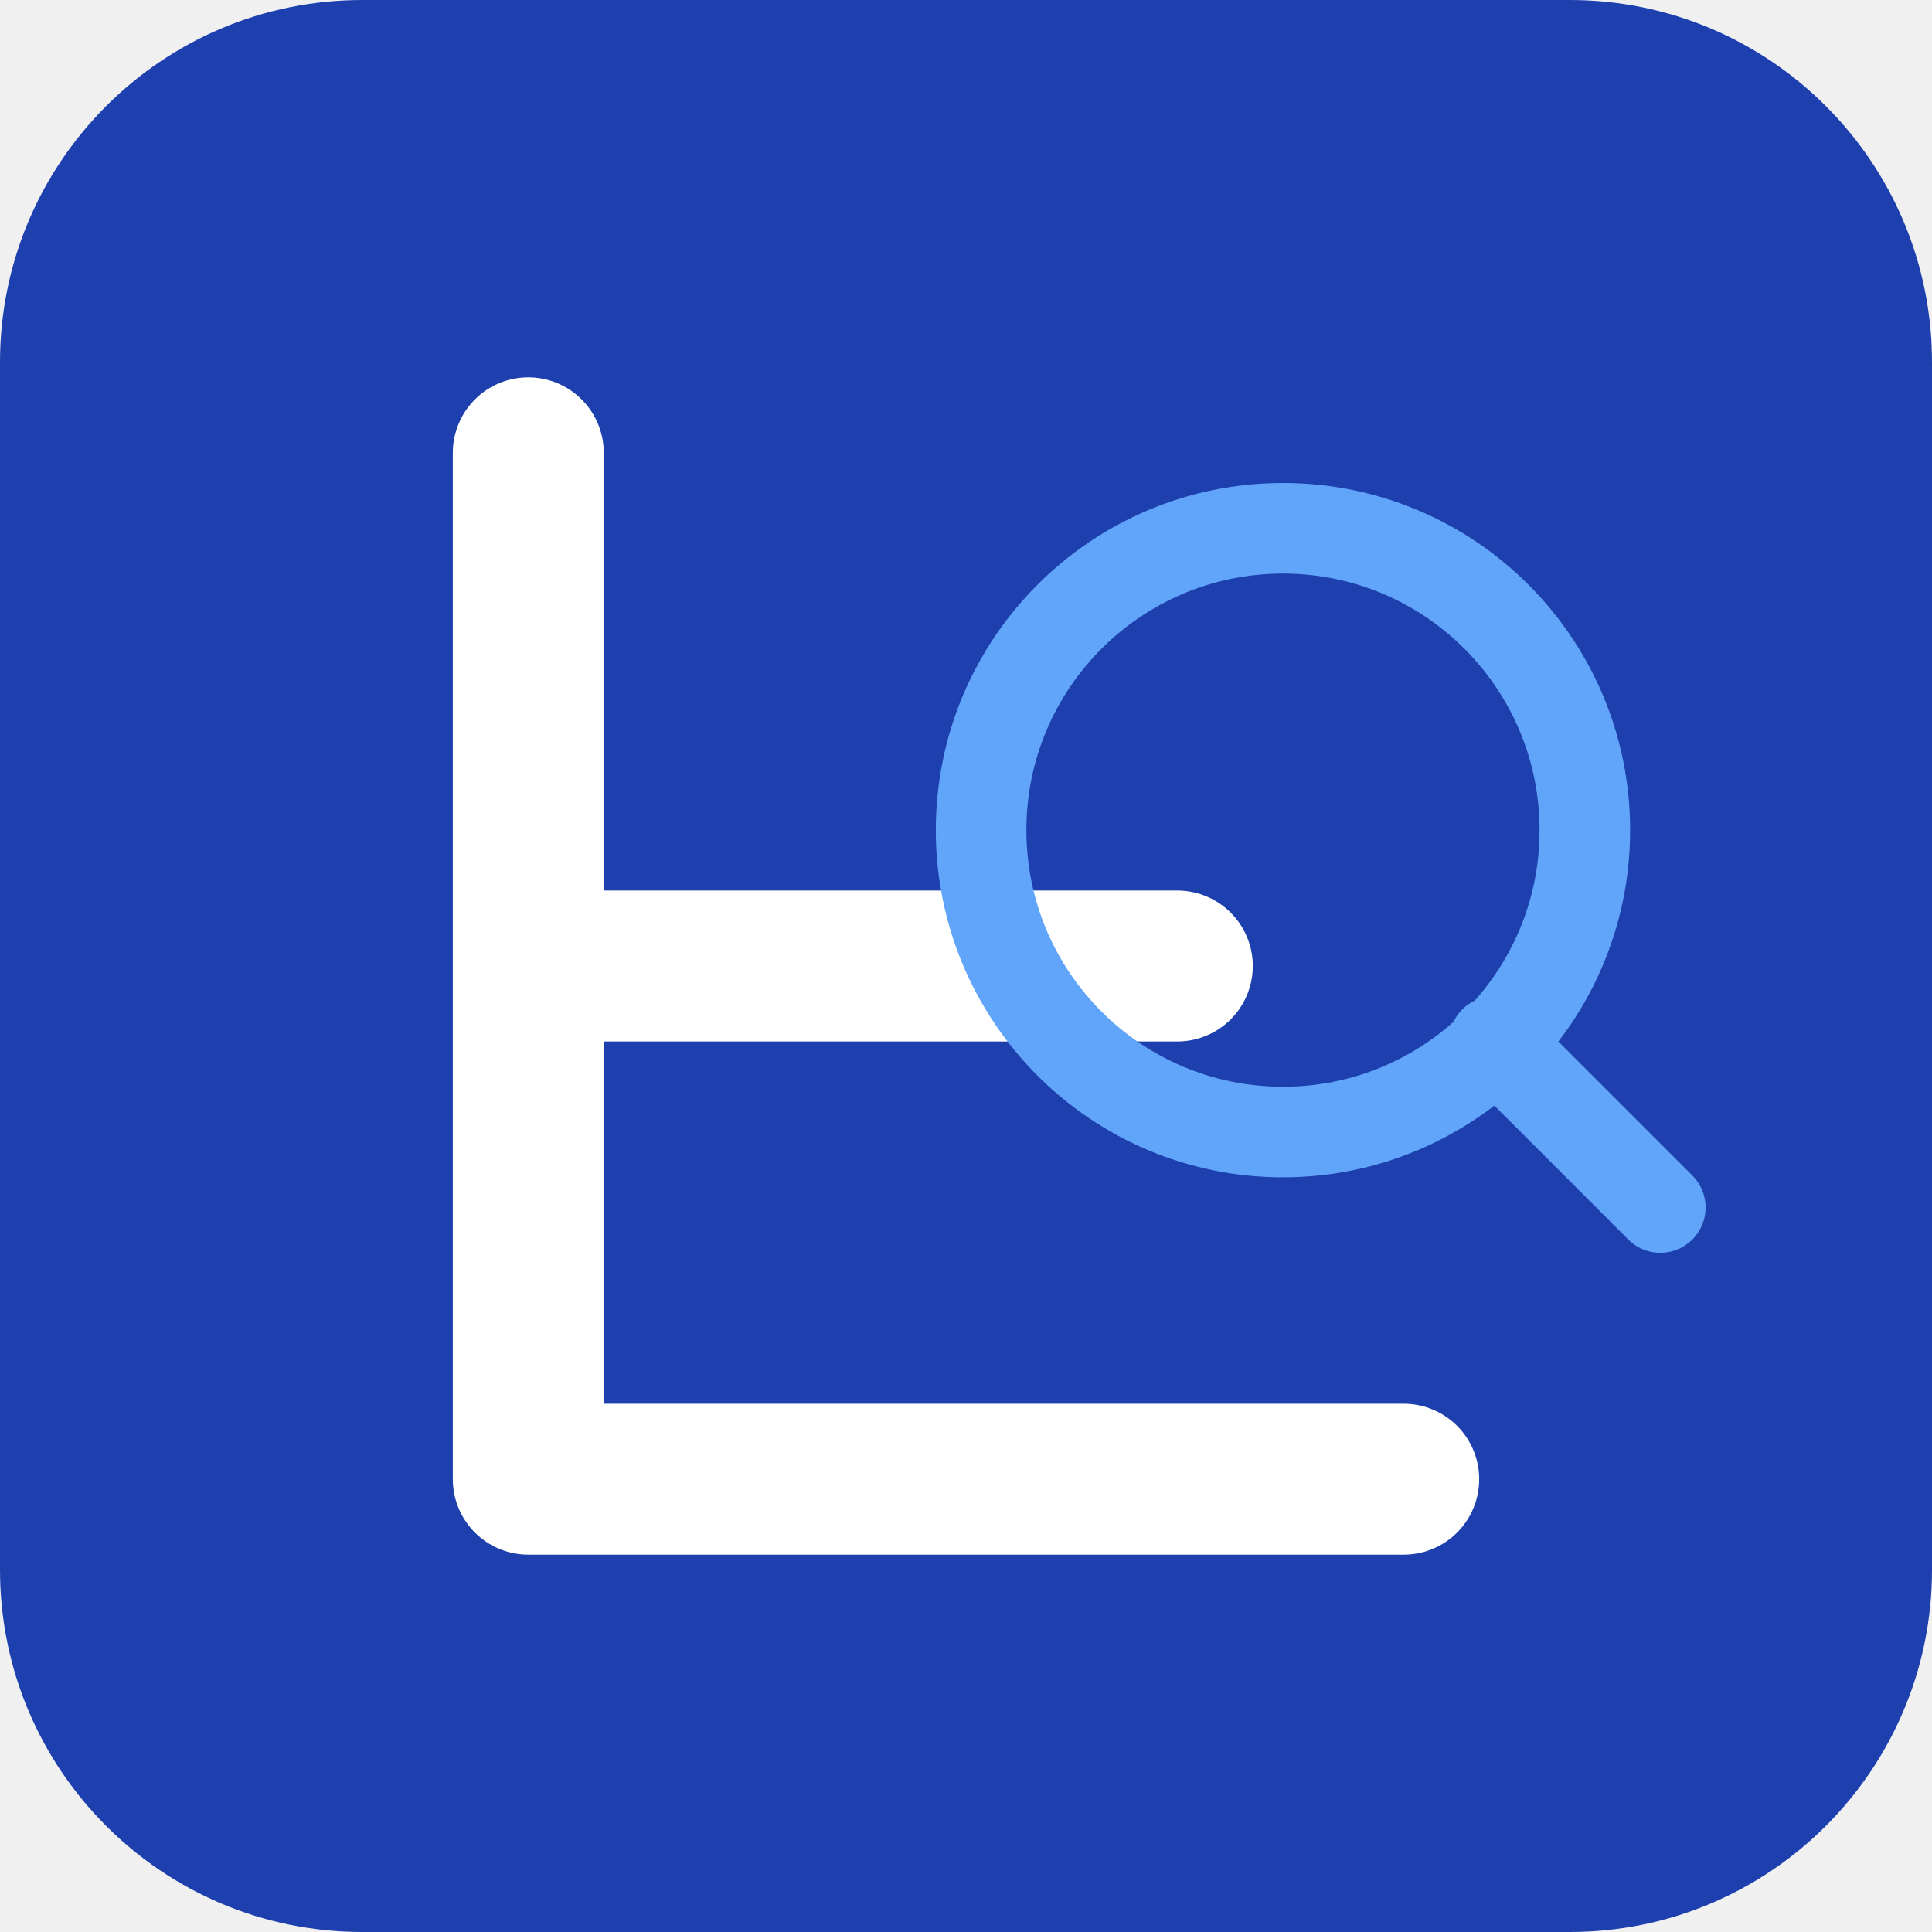
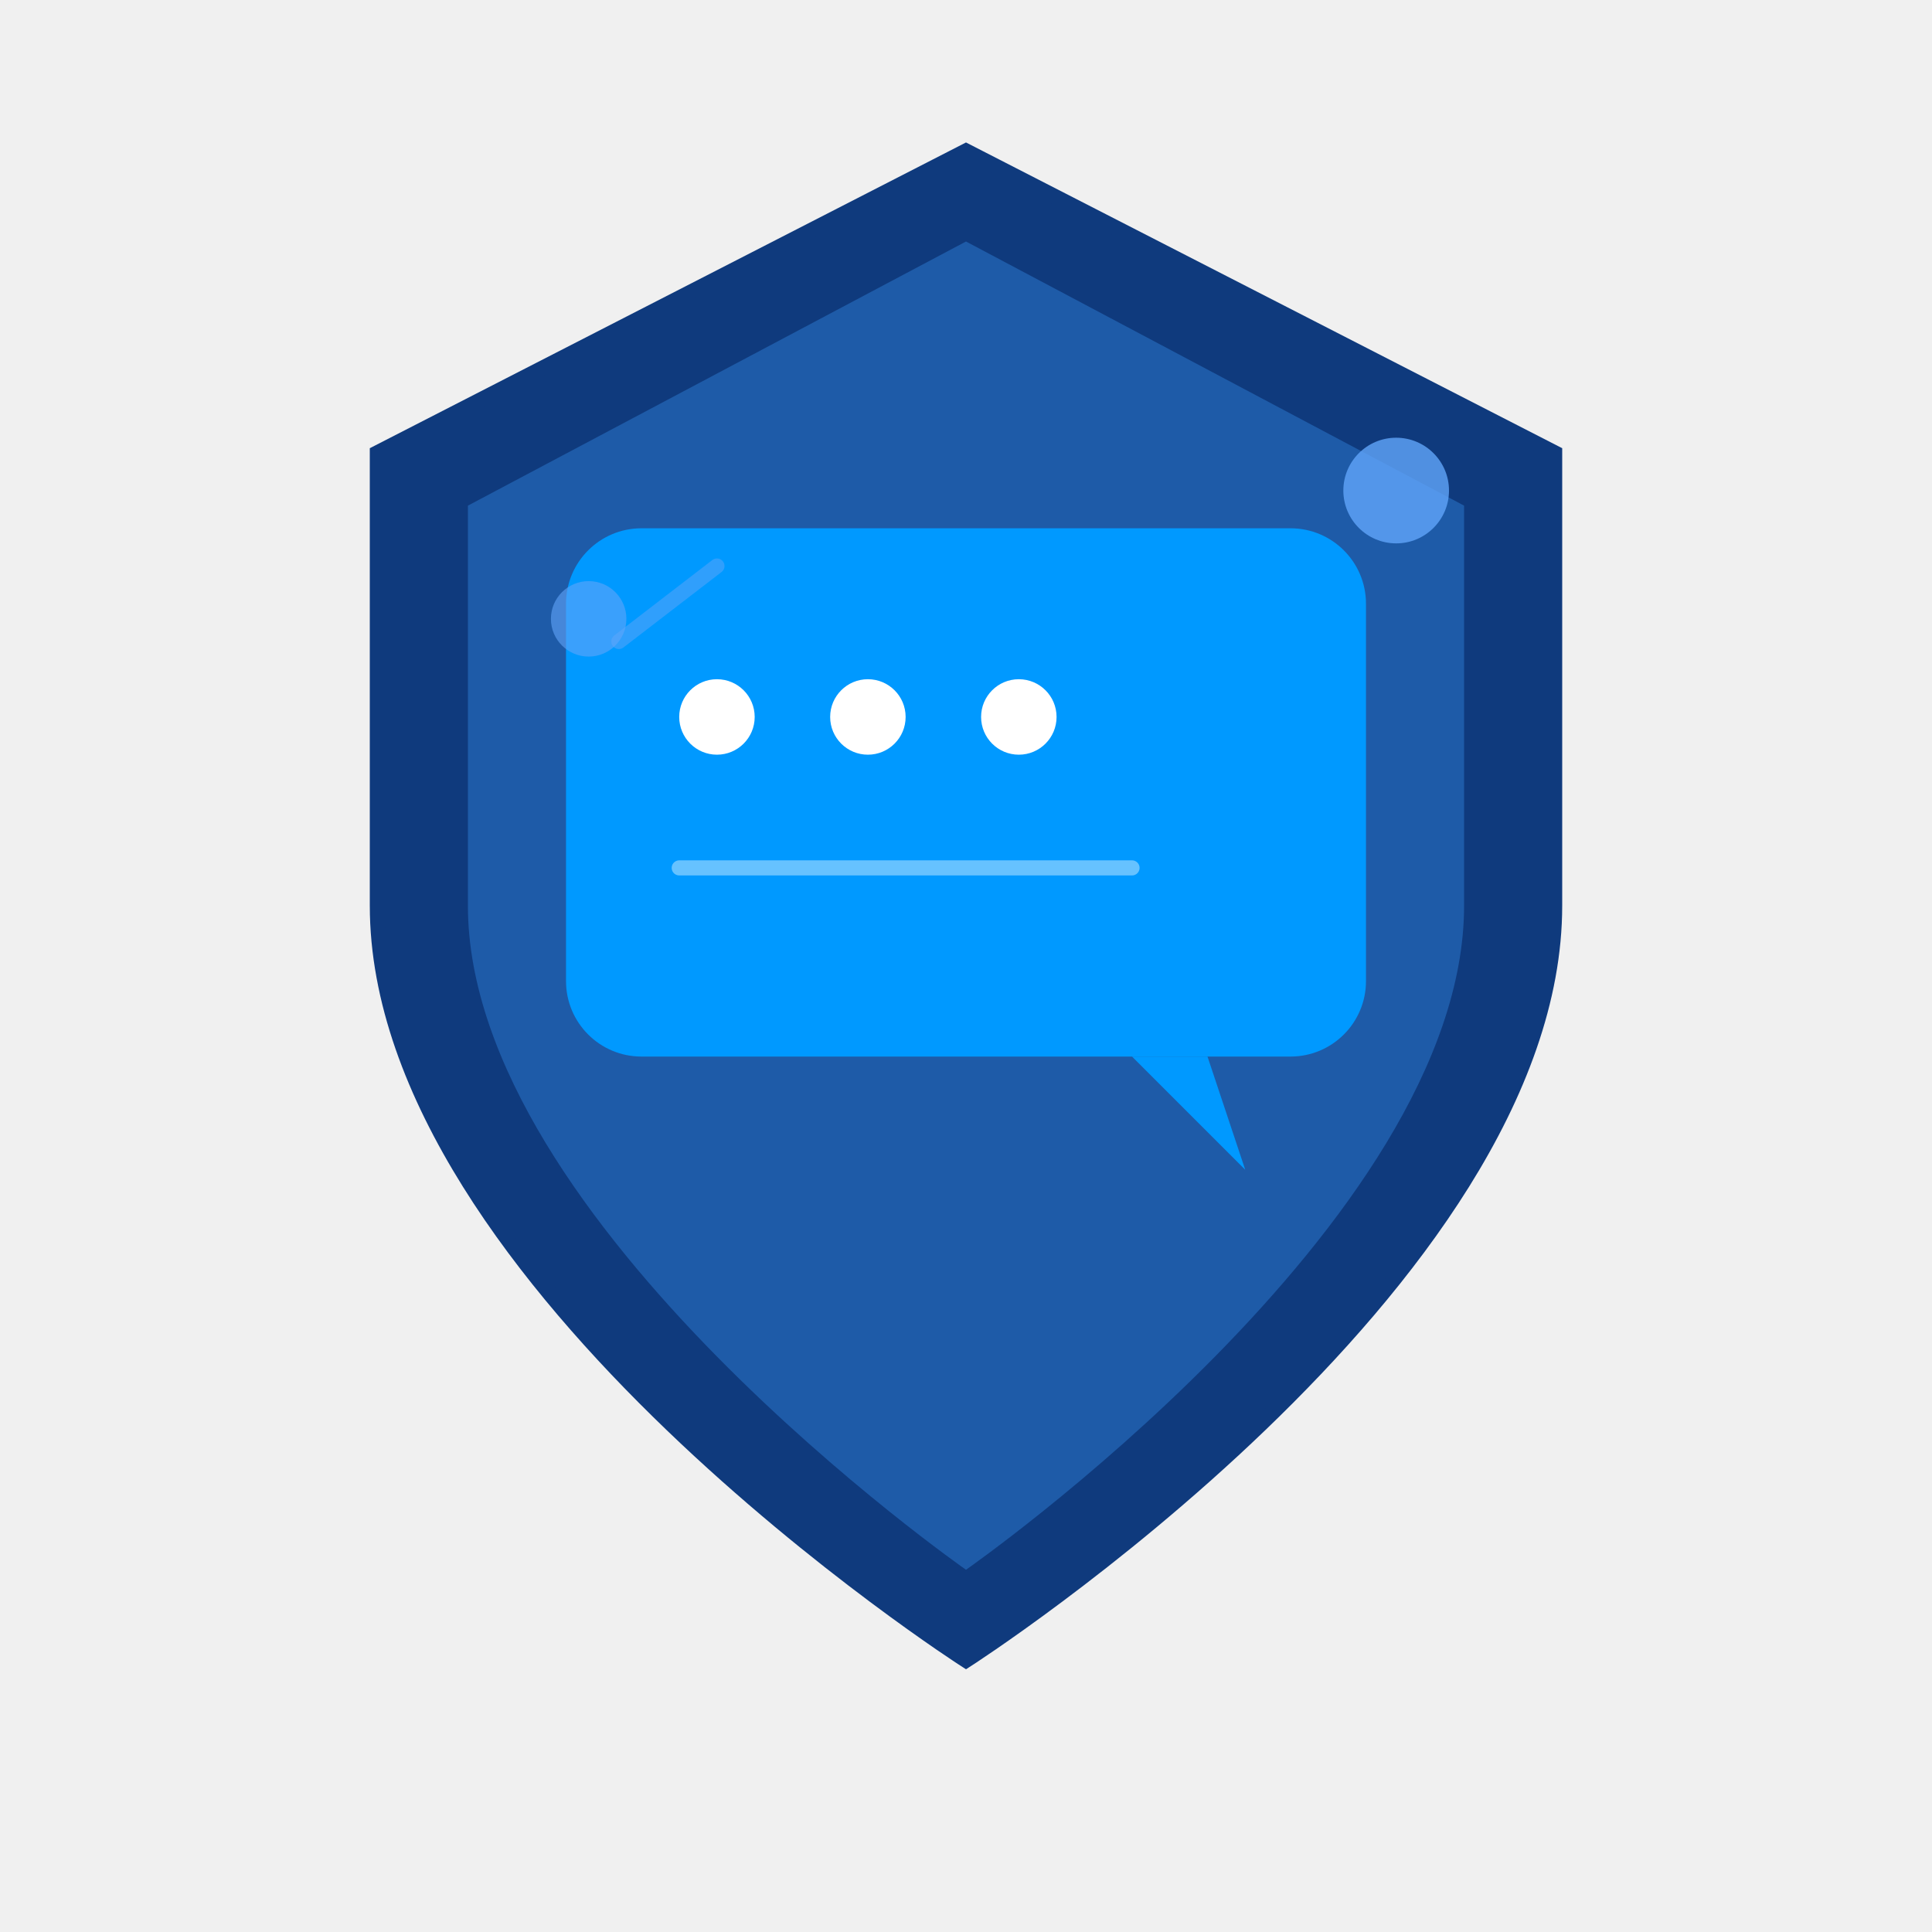
<svg xmlns="http://www.w3.org/2000/svg" width="256" height="256" viewBox="0 0 256 256" fill="none">
-   <rect width="256" height="256" rx="48" fill="#1E40AF" />
-   <path d="M70 60V196M70 196H186M70 128H156" stroke="white" stroke-width="20" stroke-linecap="round" stroke-linejoin="round" />
-   <circle cx="170" cy="110" r="40" stroke="#60A5FA" stroke-width="12" />
-   <path d="M198 138L220 160" stroke="#60A5FA" stroke-width="12" stroke-linecap="round" />
+   <path d="M128 20L50 60V120C50 170 128 220 128 220C128 220 206 170 206 120V60L128 20Z" fill="#0F3A7D" stroke="#0F3A7D" stroke-width="2" />
+   <path d="M128 32L62 67V120C62 162 128 208 128 208C128 208 194 162 194 120V67L128 32Z" fill="#1E5BA8" />
+   <g>
+     <rect x="75" y="70" width="106" height="70" rx="10" fill="#0099FF" />
+     <path d="M150 140L165 155L160 140Z" fill="#0099FF" />
+     <circle cx="95" cy="95" r="5" fill="white" />
+     <circle cx="115" cy="95" r="5" fill="white" />
+     <circle cx="135" cy="95" r="5" fill="white" />
+     <line x1="90" y1="115" x2="150" y2="115" stroke="rgba(255,255,255,0.4)" stroke-width="2" stroke-linecap="round" />
+   </g>
+   <circle cx="185" cy="65" r="7" fill="#60A5FA" opacity="0.8" />
+   <circle cx="78" cy="82" r="5" fill="#60A5FA" opacity="0.6" />
+   <path d="M82 85L95 75" stroke="#60A5FA" stroke-width="2" opacity="0.5" stroke-linecap="round" />
</svg>
